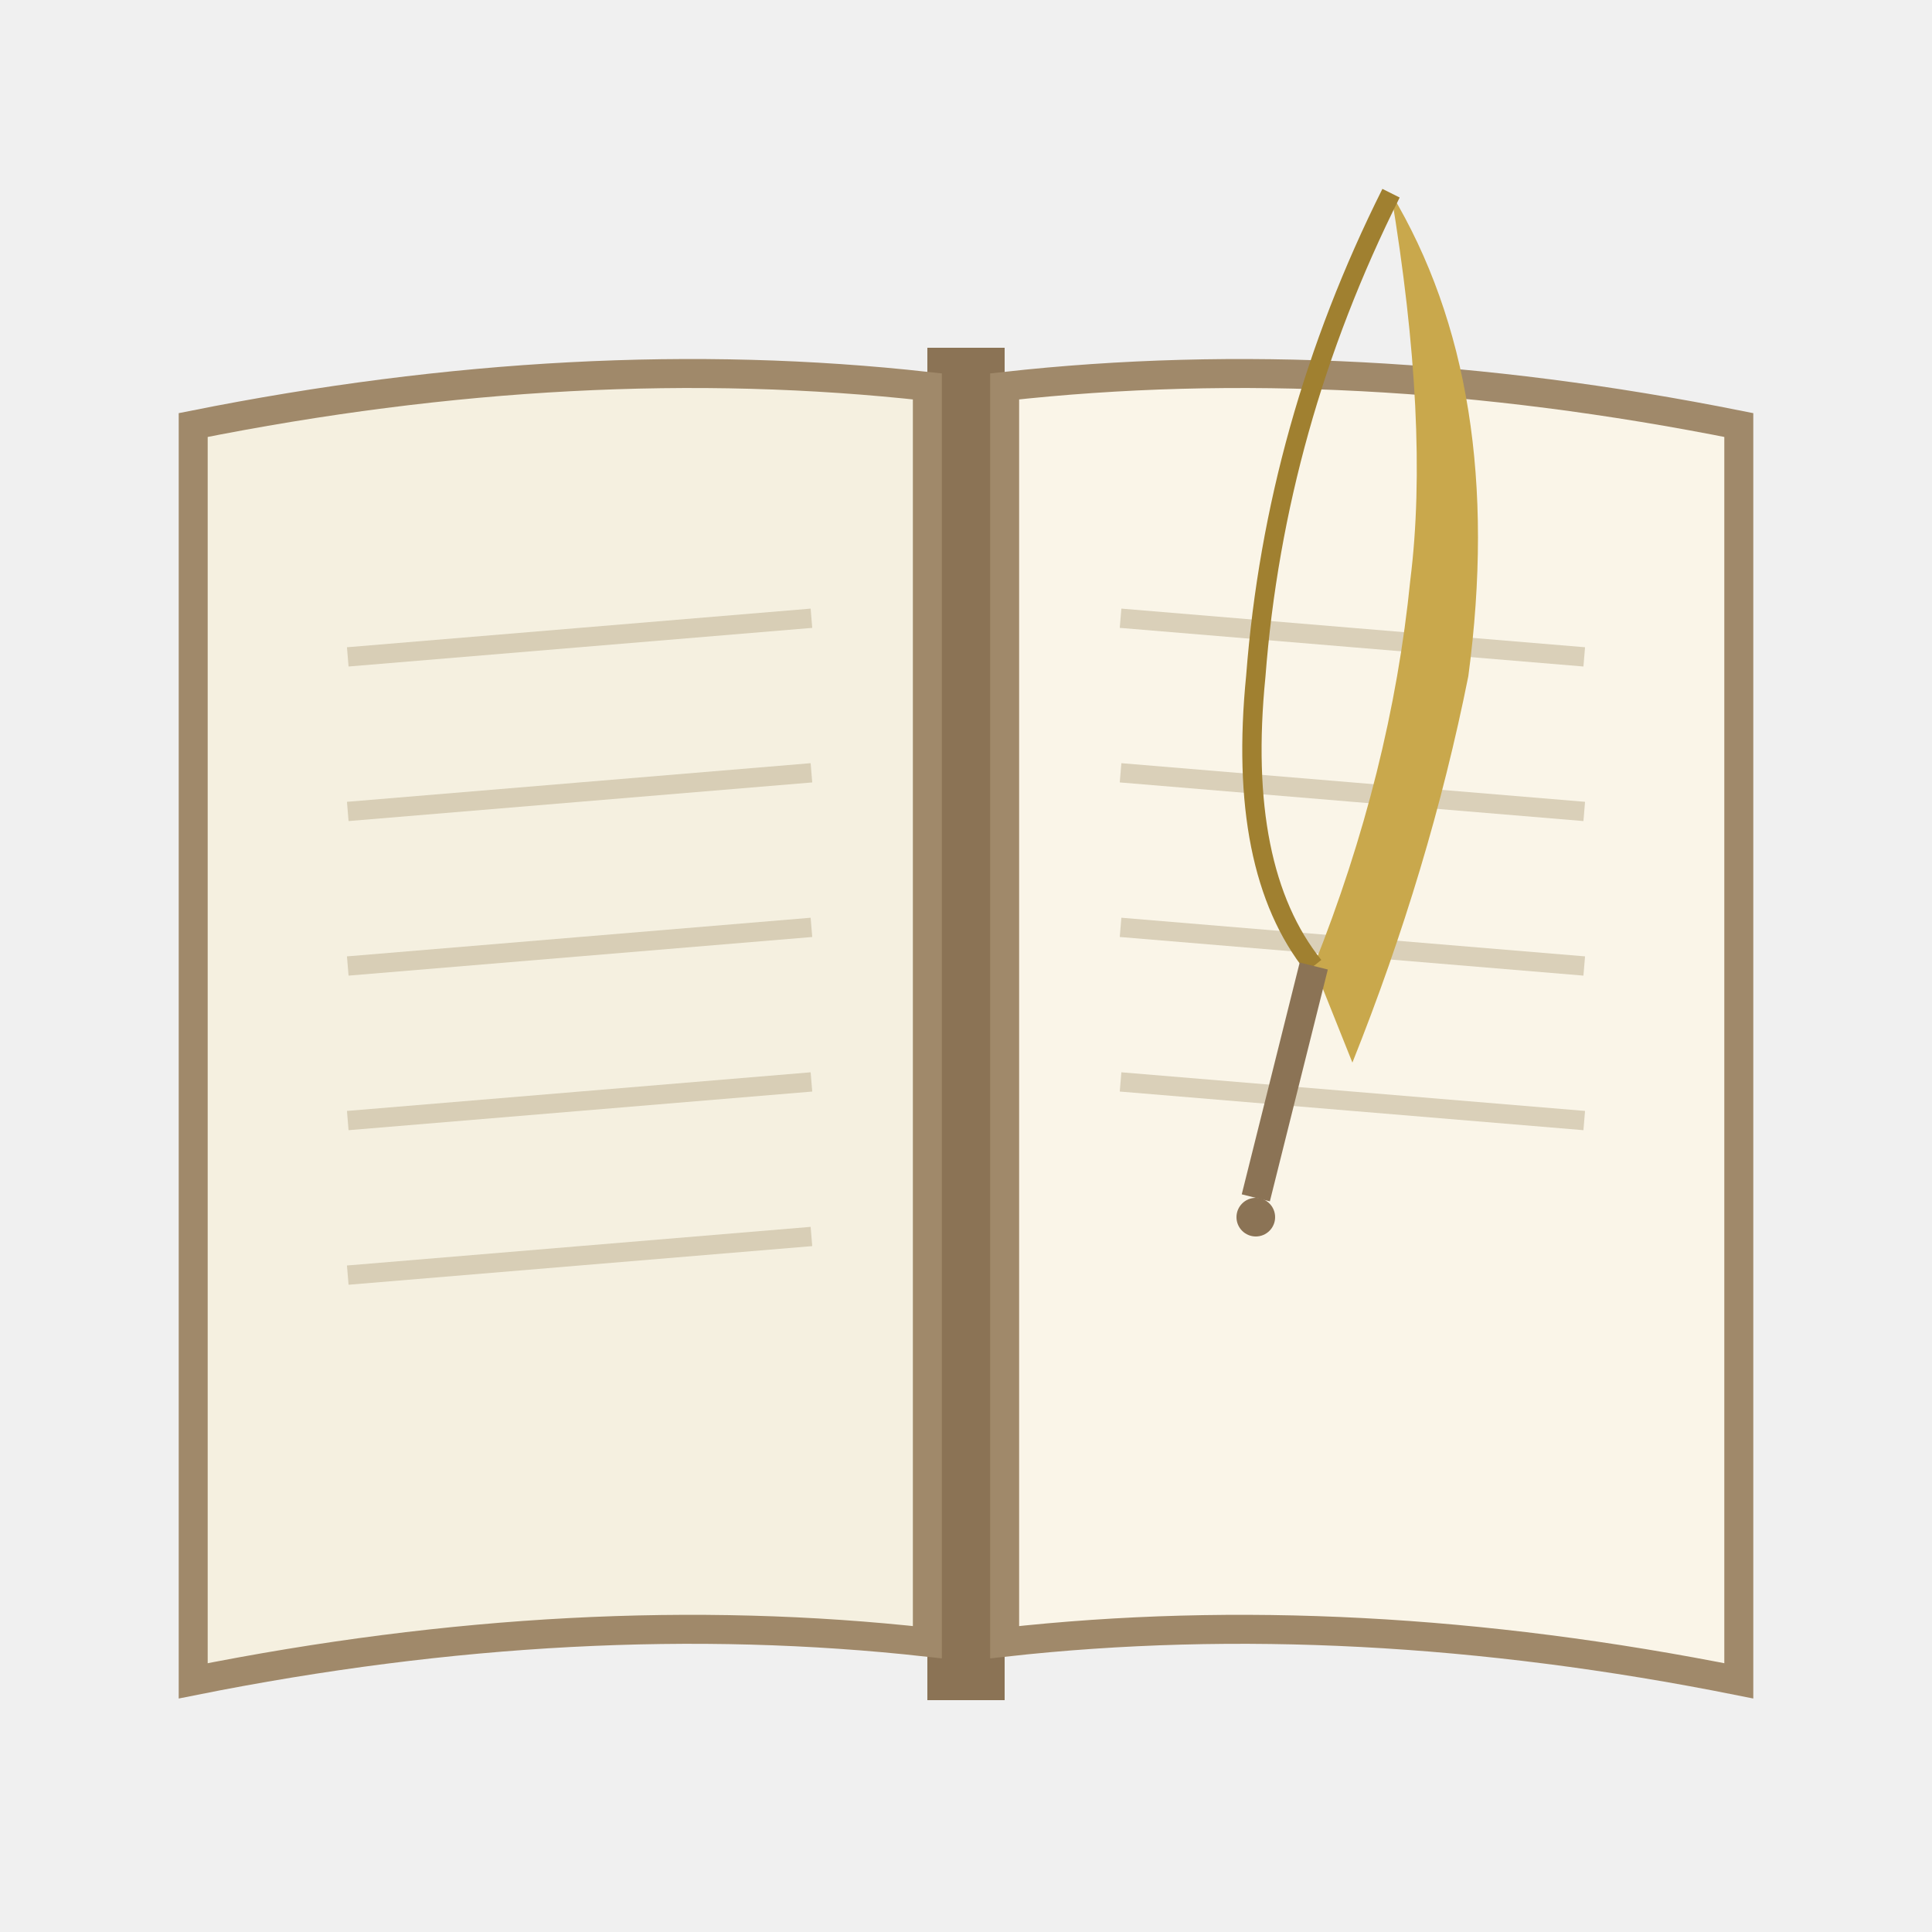
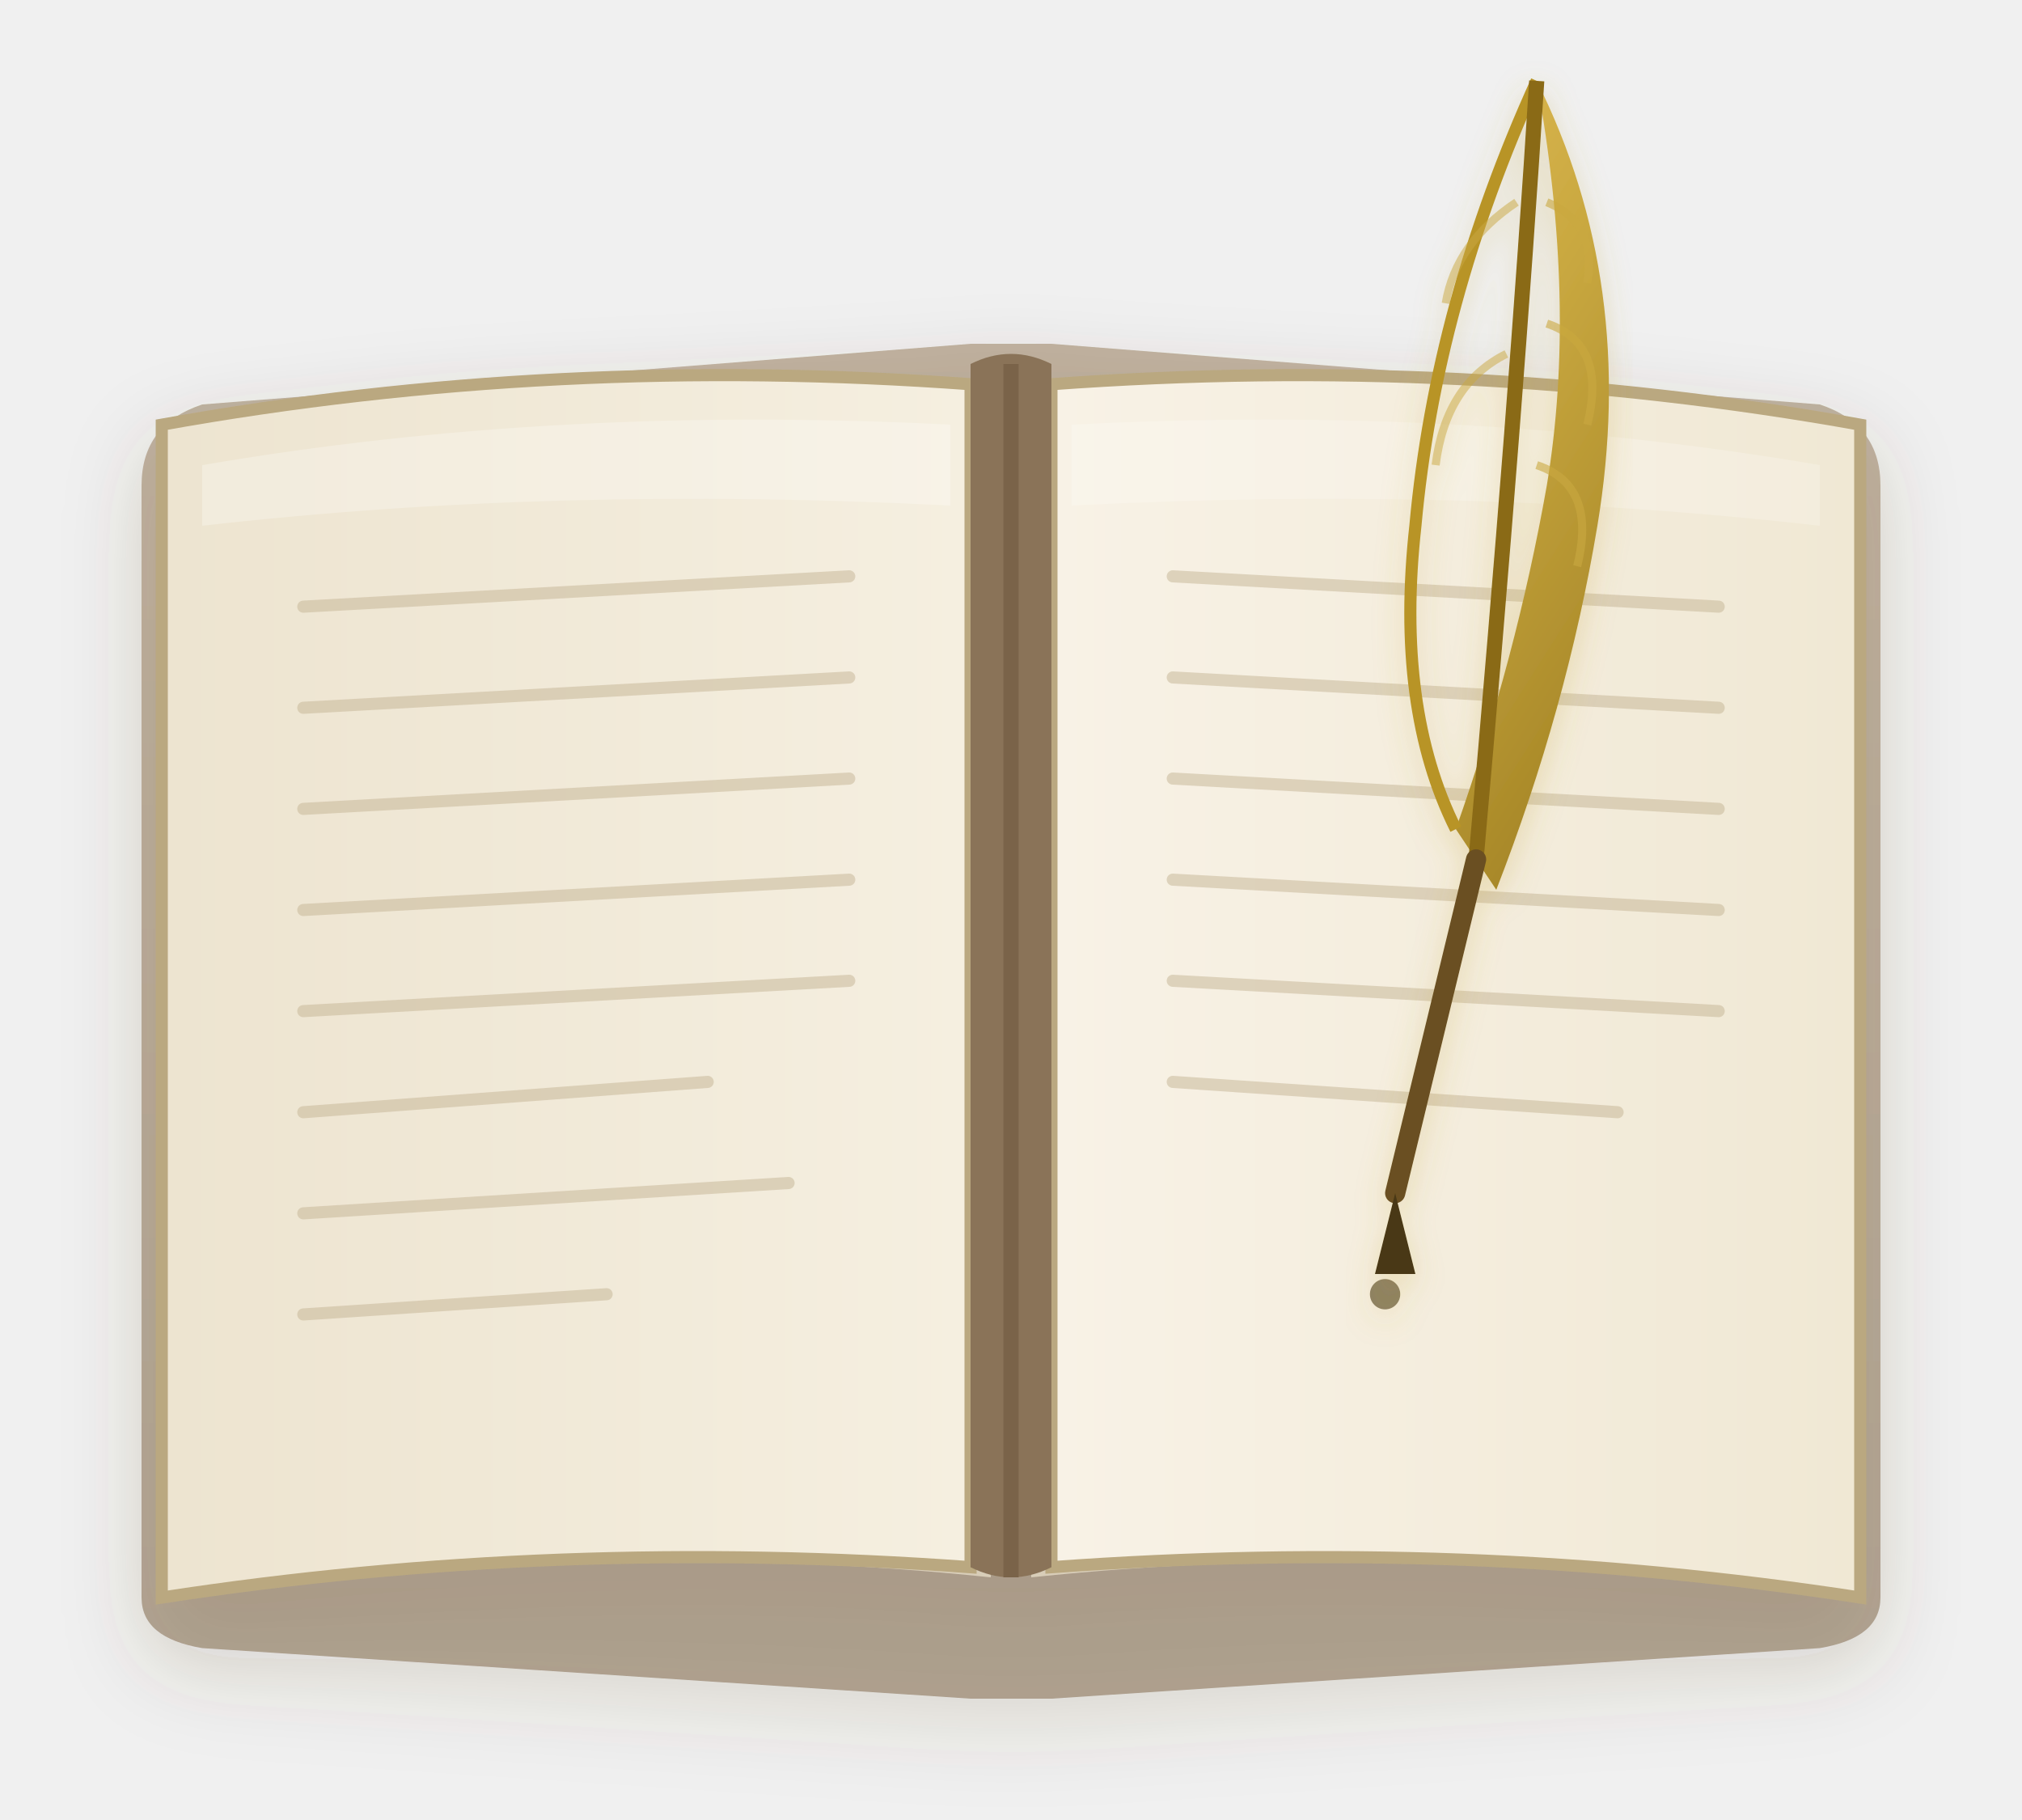
- <svg xmlns="http://www.w3.org/2000/svg" viewBox="0 0 100 100" fill="none">
-   <path d="M50 18 L50 88" stroke="#8b7355" stroke-width="4" />
-   <path d="M10 22 Q30 18 48 20 L48 85 Q30 83 10 87Z" fill="#f5f0e0" stroke="#a0896a" stroke-width="1.5" />
-   <path d="M52 20 Q70 18 90 22 L90 87 Q70 83 52 85Z" fill="#faf5e8" stroke="#a0896a" stroke-width="1.5" />
-   <line x1="18" y1="34" x2="42" y2="32" stroke="#c4b89a" stroke-width="1" opacity="0.6" />
-   <line x1="18" y1="42" x2="42" y2="40" stroke="#c4b89a" stroke-width="1" opacity="0.6" />
-   <line x1="18" y1="50" x2="42" y2="48" stroke="#c4b89a" stroke-width="1" opacity="0.6" />
-   <line x1="18" y1="58" x2="42" y2="56" stroke="#c4b89a" stroke-width="1" opacity="0.6" />
-   <line x1="18" y1="66" x2="42" y2="64" stroke="#c4b89a" stroke-width="1" opacity="0.6" />
-   <line x1="58" y1="32" x2="82" y2="34" stroke="#c4b89a" stroke-width="1" opacity="0.6" />
-   <line x1="58" y1="40" x2="82" y2="42" stroke="#c4b89a" stroke-width="1" opacity="0.6" />
-   <line x1="58" y1="48" x2="82" y2="50" stroke="#c4b89a" stroke-width="1" opacity="0.6" />
-   <line x1="58" y1="56" x2="82" y2="58" stroke="#c4b89a" stroke-width="1" opacity="0.6" />
-   <path d="M72 10 Q78 20 76 35 Q74 45 70 55 L68 50 Q72 40 73 30 Q74 22 72 10Z" fill="#c9a84c" />
-   <path d="M72 10 Q66 22 65 35 Q64 45 68 50" fill="none" stroke="#a08030" stroke-width="1" />
-   <line x1="68" y1="50" x2="65" y2="62" stroke="#8b7355" stroke-width="1.5" />
-   <circle cx="65" cy="63" r="1" fill="#8b7355" />
+ <svg xmlns="http://www.w3.org/2000/svg" viewBox="0 0 200 180" fill="none">
+   <defs>
+     <linearGradient id="pageLeft" x1="0" y1="0" x2="1" y2="0">
+       <stop offset="0%" stop-color="#ede4d0" />
+       <stop offset="100%" stop-color="#f5efe0" />
+     </linearGradient>
+     <linearGradient id="pageRight" x1="0" y1="0" x2="1" y2="0">
+       <stop offset="0%" stop-color="#f8f2e6" />
+       <stop offset="100%" stop-color="#f0e8d4" />
+     </linearGradient>
+     <linearGradient id="quillGrad" x1="0" y1="0" x2="0.3" y2="1">
+       <stop offset="0%" stop-color="#ddb850" />
+       <stop offset="40%" stop-color="#c9a840" />
+       <stop offset="100%" stop-color="#a88828" />
+     </linearGradient>
+     <linearGradient id="coverGrad" x1="0" y1="0" x2="0" y2="1">
+       <stop offset="0%" stop-color="#a0896a" />
+       <stop offset="100%" stop-color="#8a7358" />
+     </linearGradient>
+     <filter id="bookShadow">
+       <feDropShadow dx="0" dy="3" stdDeviation="4" flood-color="#5a4a30" flood-opacity="0.2" />
+     </filter>
+     <filter id="quillGlow">
+       <feDropShadow dx="0" dy="1" stdDeviation="1.5" flood-color="#c9a840" flood-opacity="0.3" />
+     </filter>
+   </defs>
+   <g filter="url(#bookShadow)">
+     <path d="M14 48 Q14 42 20 40 L96 34 L100 34 L104 34 L180 40 Q186 42 186 48 L186 158 Q186 162 180 163 L104 168 L100 168 L96 168 L20 163 Q14 162 14 158Z" fill="url(#coverGrad)" opacity="0.6" />
+     <path d="M18 155 Q60 148 98 152 L98 156 Q60 152 18 158Z" fill="#d8cdb8" />
+     <path d="M102 152 Q140 148 182 155 L182 158 Q140 152 102 156Z" fill="#d8cdb8" />
+     <path d="M16 42 Q55 35 96 38 L96 155 Q55 152 16 158Z" fill="url(#pageLeft)" stroke="#baa880" stroke-width="1.2" />
+     <path d="M104 38 Q145 35 184 42 L184 158 Q145 152 104 155Z" fill="url(#pageRight)" stroke="#baa880" stroke-width="1.2" />
+     <path d="M20 46 Q55 40 94 42 L94 50 Q55 48 20 52Z" fill="#ffffff" opacity="0.25" />
+     <path d="M106 42 Q145 40 180 46 L180 52 Q145 48 106 50Z" fill="#ffffff" opacity="0.2" />
+     <path d="M96 36 Q100 34 104 36 L104 155 Q100 157 96 155Z" fill="#8a7358" />
+     <line x1="100" y1="36" x2="100" y2="156" stroke="#7a6348" stroke-width="1.5" />
+   </g>
+   <line x1="30" y1="60" x2="84" y2="57" stroke="#c4b494" stroke-width="1.2" stroke-linecap="round" opacity="0.5" />
+   <line x1="30" y1="70" x2="84" y2="67" stroke="#c4b494" stroke-width="1.2" stroke-linecap="round" opacity="0.5" />
+   <line x1="30" y1="80" x2="84" y2="77" stroke="#c4b494" stroke-width="1.2" stroke-linecap="round" opacity="0.5" />
+   <line x1="30" y1="90" x2="84" y2="87" stroke="#c4b494" stroke-width="1.2" stroke-linecap="round" opacity="0.5" />
+   <line x1="30" y1="100" x2="84" y2="97" stroke="#c4b494" stroke-width="1.2" stroke-linecap="round" opacity="0.5" />
+   <line x1="30" y1="110" x2="70" y2="107" stroke="#c4b494" stroke-width="1.2" stroke-linecap="round" opacity="0.5" />
+   <line x1="30" y1="120" x2="78" y2="117" stroke="#c4b494" stroke-width="1.2" stroke-linecap="round" opacity="0.5" />
+   <line x1="30" y1="130" x2="60" y2="128" stroke="#c4b494" stroke-width="1.2" stroke-linecap="round" opacity="0.5" />
+   <line x1="116" y1="57" x2="170" y2="60" stroke="#c4b494" stroke-width="1.2" stroke-linecap="round" opacity="0.5" />
+   <line x1="116" y1="67" x2="170" y2="70" stroke="#c4b494" stroke-width="1.2" stroke-linecap="round" opacity="0.5" />
+   <line x1="116" y1="77" x2="170" y2="80" stroke="#c4b494" stroke-width="1.2" stroke-linecap="round" opacity="0.5" />
+   <line x1="116" y1="87" x2="170" y2="90" stroke="#c4b494" stroke-width="1.2" stroke-linecap="round" opacity="0.5" />
+   <line x1="116" y1="97" x2="170" y2="100" stroke="#c4b494" stroke-width="1.2" stroke-linecap="round" opacity="0.5" />
+   <line x1="116" y1="107" x2="160" y2="110" stroke="#c4b494" stroke-width="1.2" stroke-linecap="round" opacity="0.5" />
+   <g filter="url(#quillGlow)">
+     <path d="M152 8 Q162 28 158 52 Q155 70 148 88 L144 82 Q150 65 153 48 Q156 30 152 8Z" fill="url(#quillGrad)" />
+     <path d="M152 8 Q142 30 140 52 Q138 70 144 82" fill="none" stroke="#b89428" stroke-width="1.2" />
+     <path d="M152 8 Q150 40 146 85" stroke="#8a6a18" stroke-width="1.5" fill="none" />
+     <path d="M153 20 Q158 22 157 28" stroke="#c9a840" stroke-width="0.8" fill="none" opacity="0.6" />
+     <path d="M153 32 Q159 34 157 42" stroke="#c9a840" stroke-width="0.8" fill="none" opacity="0.6" />
+     <path d="M152 46 Q158 48 156 56" stroke="#c9a840" stroke-width="0.8" fill="none" opacity="0.6" />
+     <path d="M150 20 Q144 24 143 30" stroke="#c9a840" stroke-width="0.8" fill="none" opacity="0.5" />
+     <path d="M149 35 Q143 38 142 46" stroke="#c9a840" stroke-width="0.8" fill="none" opacity="0.5" />
+     <line x1="146" y1="85" x2="138" y2="118" stroke="#6a5020" stroke-width="2" stroke-linecap="round" />
+     <path d="M138 118 L136 126 L140 126Z" fill="#4a3818" />
+     <circle cx="137" cy="128" r="1.5" fill="#4a3818" opacity="0.6" />
+   </g>
</svg>
